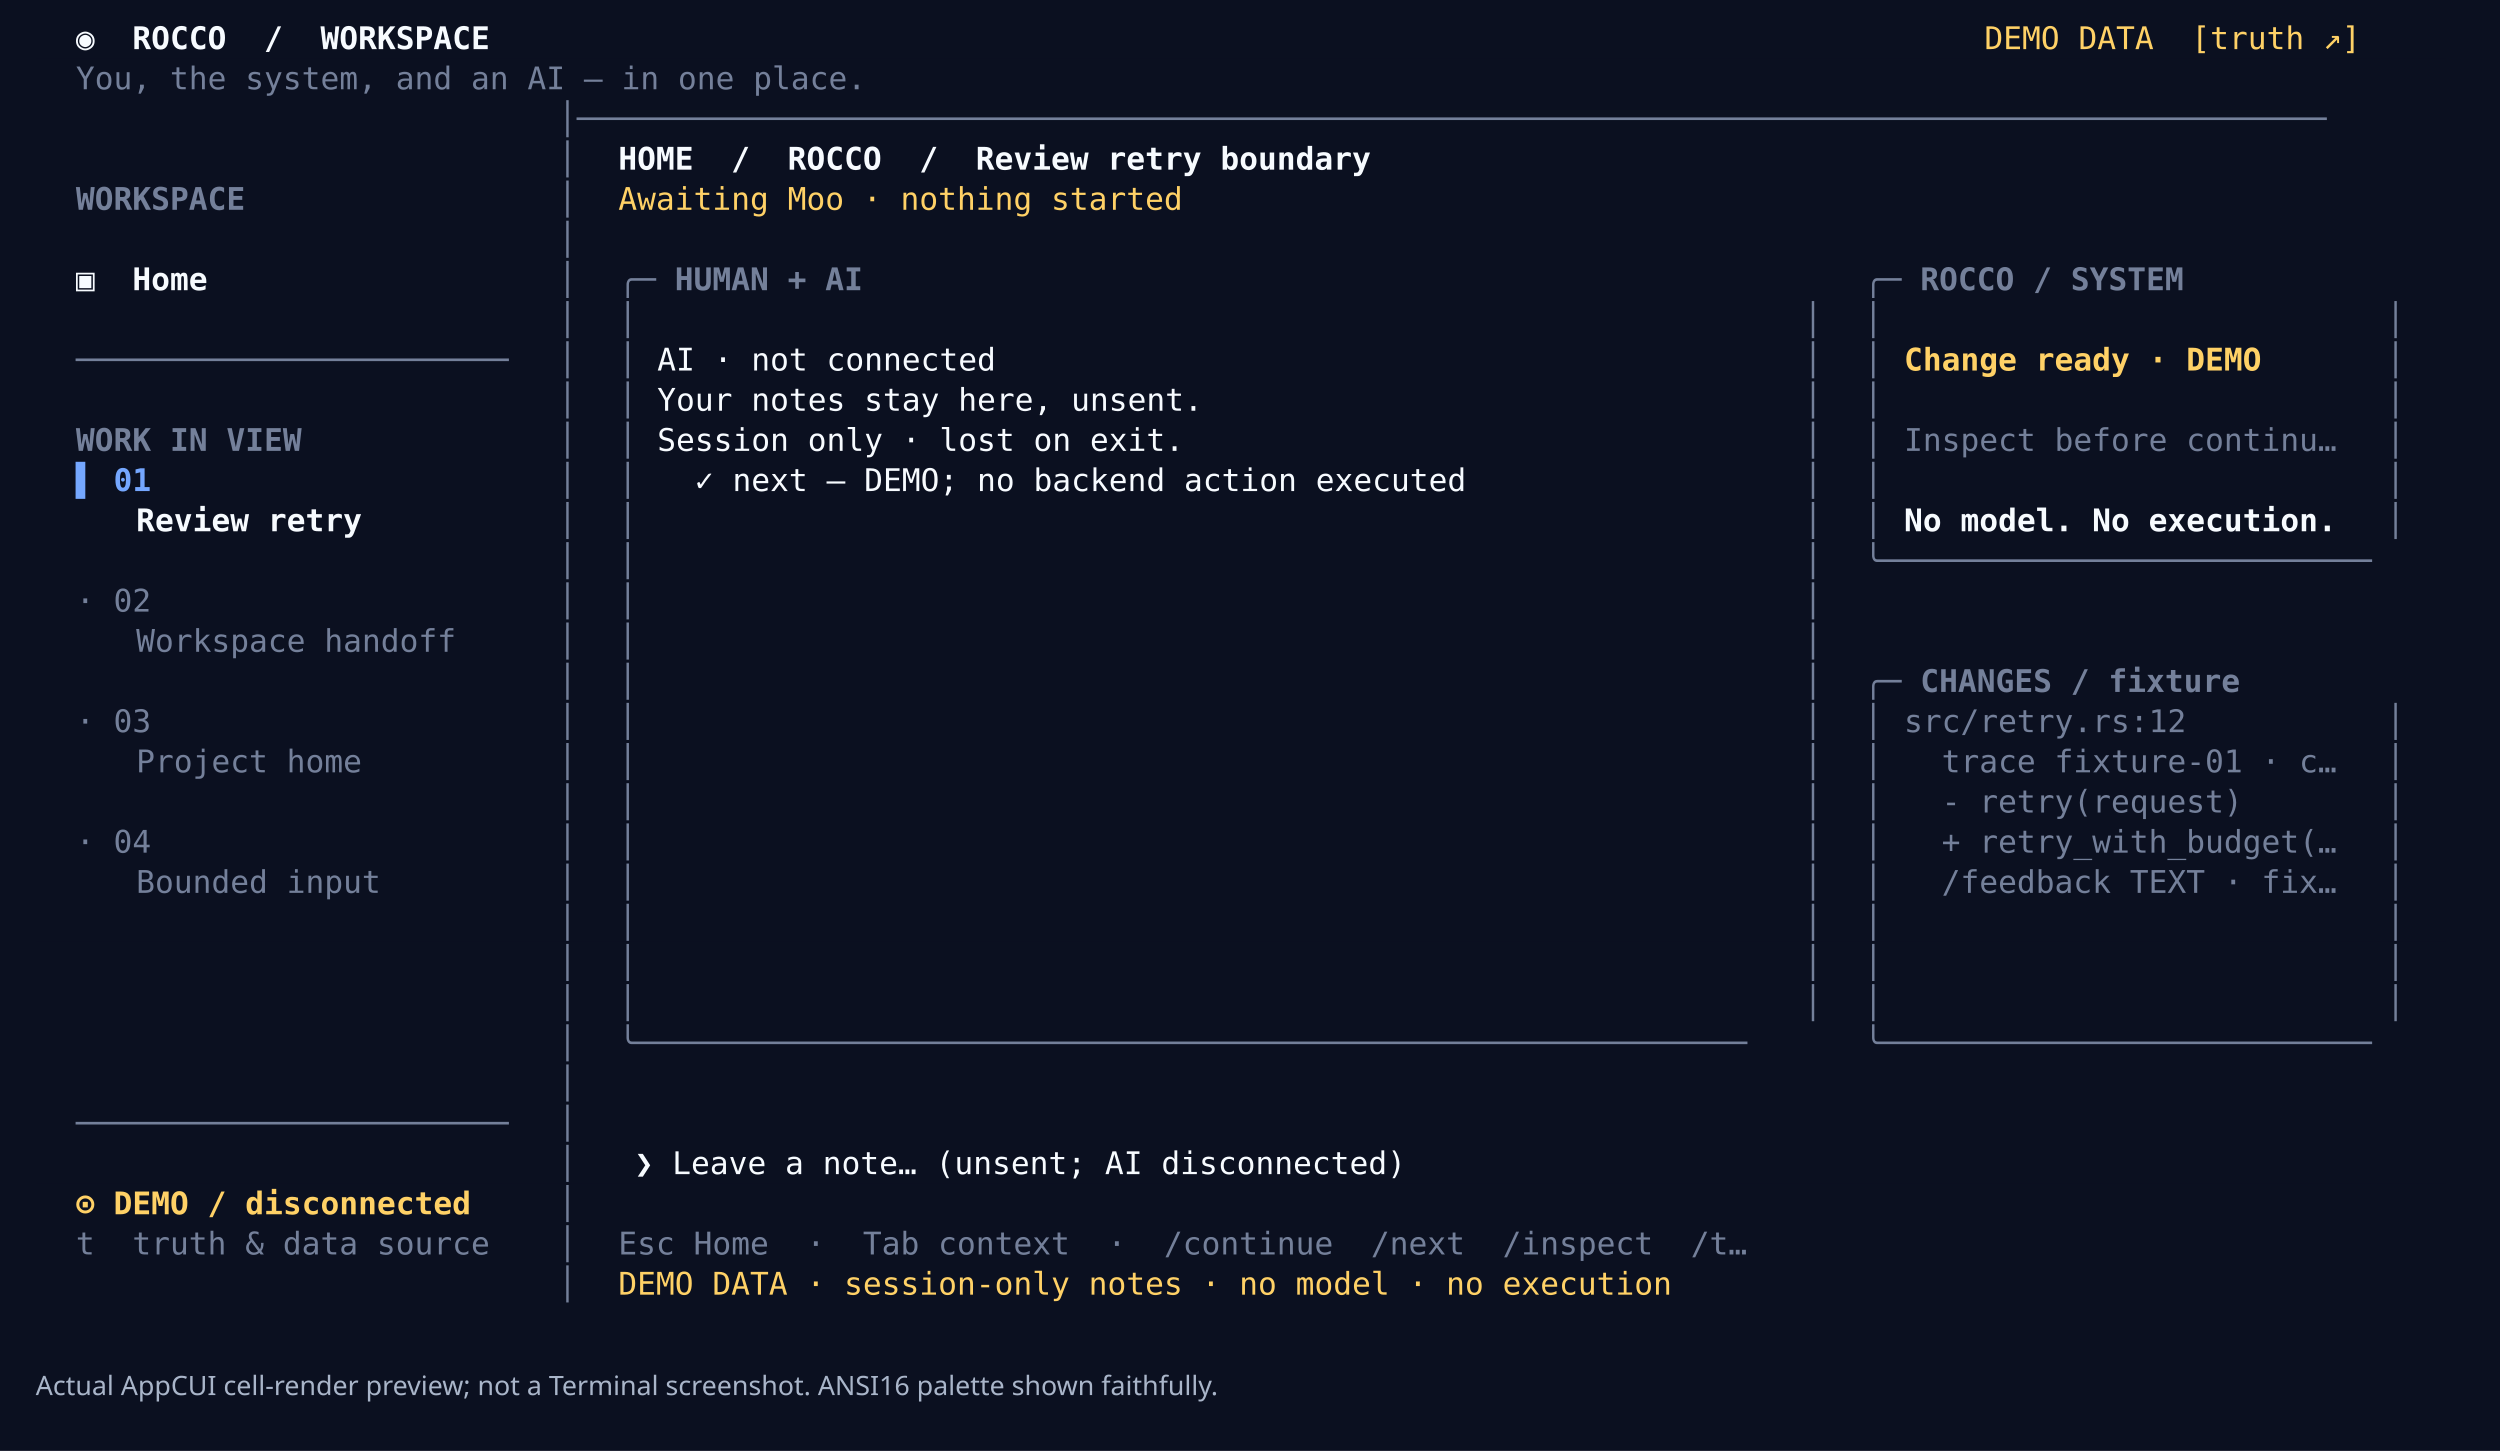
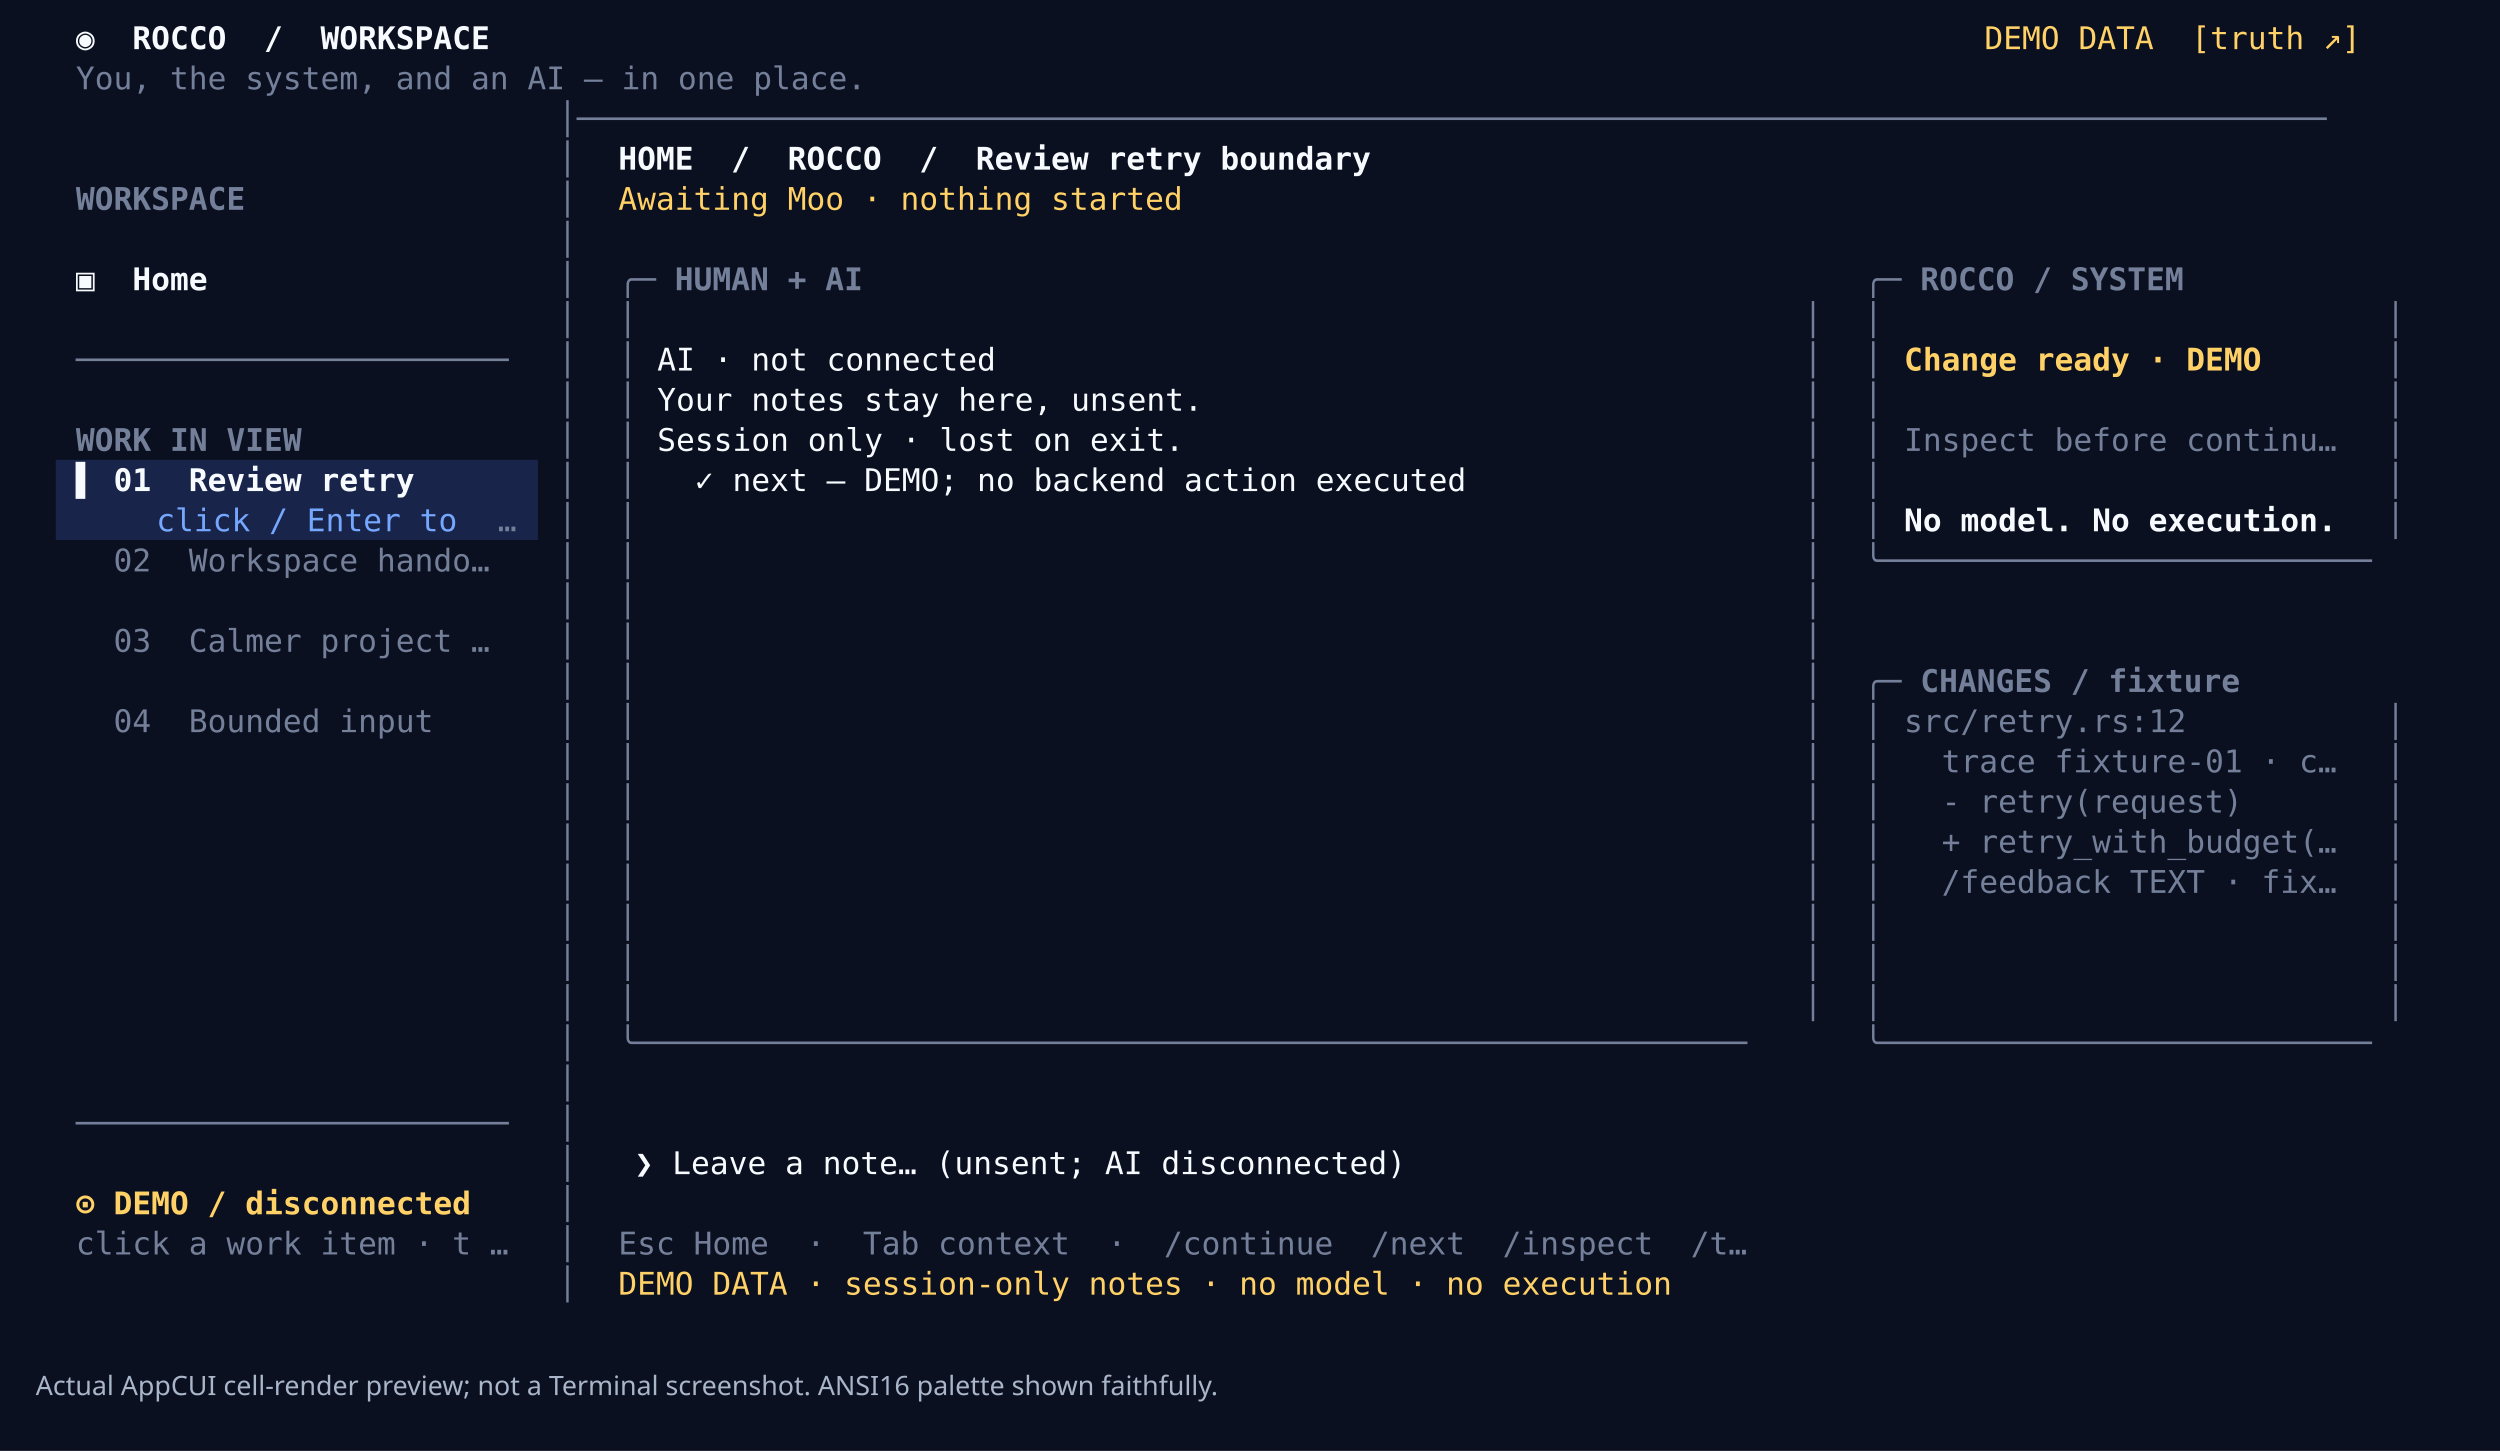
<svg xmlns="http://www.w3.org/2000/svg" width="1120" height="650" viewBox="0 0 1120 650">
  <rect width="1120" height="650" fill="#0b1020" />
  <rect x="16" y="8" width="1080" height="18" fill="#0b1020" />
  <text x="34" y="22" fill="#f7fbff" font-family="Menlo,monospace" font-size="14" xml:space="preserve" font-weight="700">◉  ROCCO  /  WORKSPACE</text>
  <text x="889" y="22" fill="#ffd166" font-family="Menlo,monospace" font-size="14" xml:space="preserve">DEMO DATA  [truth ↗]</text>
  <rect x="16" y="26" width="1080" height="18" fill="#0b1020" />
  <text x="34" y="40" fill="#74809a" font-family="Menlo,monospace" font-size="14" xml:space="preserve">You, the system, and an AI — in one place.</text>
  <rect x="16" y="44" width="1080" height="18" fill="#0b1020" />
  <text x="250" y="58" fill="#74809a" font-family="Menlo,monospace" font-size="14" xml:space="preserve">│─────────────────────────────────────────────────────────────────────────────────────────────</text>
  <rect x="16" y="62" width="1080" height="18" fill="#0b1020" />
  <text x="250" y="76" fill="#74809a" font-family="Menlo,monospace" font-size="14" xml:space="preserve">│</text>
  <text x="277" y="76" fill="#f7fbff" font-family="Menlo,monospace" font-size="14" xml:space="preserve" font-weight="700">HOME  /  ROCCO  /  Review retry boundary</text>
  <rect x="16" y="80" width="1080" height="18" fill="#0b1020" />
  <text x="34" y="94" fill="#74809a" font-family="Menlo,monospace" font-size="14" xml:space="preserve" font-weight="700">WORKSPACE</text>
  <text x="250" y="94" fill="#74809a" font-family="Menlo,monospace" font-size="14" xml:space="preserve">│</text>
  <text x="277" y="94" fill="#ffd166" font-family="Menlo,monospace" font-size="14" xml:space="preserve">Awaiting Moo · nothing started</text>
  <rect x="16" y="98" width="1080" height="18" fill="#0b1020" />
  <text x="250" y="112" fill="#74809a" font-family="Menlo,monospace" font-size="14" xml:space="preserve">│</text>
  <rect x="16" y="116" width="1080" height="18" fill="#0b1020" />
  <text x="34" y="130" fill="#f7fbff" font-family="Menlo,monospace" font-size="14" xml:space="preserve" font-weight="700">▣  Home</text>
  <text x="250" y="130" fill="#74809a" font-family="Menlo,monospace" font-size="14" xml:space="preserve">│</text>
  <text x="277" y="130" fill="#74809a" font-family="Menlo,monospace" font-size="14" xml:space="preserve" font-weight="700">╭─ HUMAN + AI </text>
  <text x="835" y="130" fill="#74809a" font-family="Menlo,monospace" font-size="14" xml:space="preserve" font-weight="700">╭─ ROCCO / SYSTEM </text>
  <rect x="16" y="134" width="1080" height="18" fill="#0b1020" />
  <text x="250" y="148" fill="#74809a" font-family="Menlo,monospace" font-size="14" xml:space="preserve">│</text>
  <text x="277" y="148" fill="#74809a" font-family="Menlo,monospace" font-size="14" xml:space="preserve">│</text>
  <text x="808" y="148" fill="#74809a" font-family="Menlo,monospace" font-size="14" xml:space="preserve">│</text>
  <text x="835" y="148" fill="#74809a" font-family="Menlo,monospace" font-size="14" xml:space="preserve">│</text>
  <text x="1069" y="148" fill="#74809a" font-family="Menlo,monospace" font-size="14" xml:space="preserve">│</text>
  <rect x="16" y="152" width="1080" height="18" fill="#0b1020" />
  <text x="34" y="166" fill="#74809a" font-family="Menlo,monospace" font-size="14" xml:space="preserve">───────────────────────</text>
  <text x="250" y="166" fill="#74809a" font-family="Menlo,monospace" font-size="14" xml:space="preserve">│</text>
  <text x="277" y="166" fill="#74809a" font-family="Menlo,monospace" font-size="14" xml:space="preserve">│</text>
  <text x="286" y="166" fill="#f7fbff" font-family="Menlo,monospace" font-size="14" xml:space="preserve"> AI · not connected                                       </text>
  <text x="808" y="166" fill="#74809a" font-family="Menlo,monospace" font-size="14" xml:space="preserve">│</text>
  <text x="835" y="166" fill="#74809a" font-family="Menlo,monospace" font-size="14" xml:space="preserve">│</text>
  <text x="853" y="166" fill="#ffd166" font-family="Menlo,monospace" font-size="14" xml:space="preserve" font-weight="700">Change ready · DEMO</text>
  <text x="1069" y="166" fill="#74809a" font-family="Menlo,monospace" font-size="14" xml:space="preserve">│</text>
  <rect x="16" y="170" width="1080" height="18" fill="#0b1020" />
  <text x="250" y="184" fill="#74809a" font-family="Menlo,monospace" font-size="14" xml:space="preserve">│</text>
  <text x="277" y="184" fill="#74809a" font-family="Menlo,monospace" font-size="14" xml:space="preserve">│</text>
  <text x="286" y="184" fill="#f7fbff" font-family="Menlo,monospace" font-size="14" xml:space="preserve"> Your notes stay here, unsent.                            </text>
  <text x="808" y="184" fill="#74809a" font-family="Menlo,monospace" font-size="14" xml:space="preserve">│</text>
  <text x="835" y="184" fill="#74809a" font-family="Menlo,monospace" font-size="14" xml:space="preserve">│</text>
  <text x="1069" y="184" fill="#74809a" font-family="Menlo,monospace" font-size="14" xml:space="preserve">│</text>
  <rect x="16" y="188" width="1080" height="18" fill="#0b1020" />
  <text x="34" y="202" fill="#74809a" font-family="Menlo,monospace" font-size="14" xml:space="preserve" font-weight="700">WORK IN VIEW</text>
  <text x="250" y="202" fill="#74809a" font-family="Menlo,monospace" font-size="14" xml:space="preserve">│</text>
  <text x="277" y="202" fill="#74809a" font-family="Menlo,monospace" font-size="14" xml:space="preserve">│</text>
  <text x="286" y="202" fill="#f7fbff" font-family="Menlo,monospace" font-size="14" xml:space="preserve"> Session only · lost on exit.                             </text>
  <text x="808" y="202" fill="#74809a" font-family="Menlo,monospace" font-size="14" xml:space="preserve">│</text>
  <text x="835" y="202" fill="#74809a" font-family="Menlo,monospace" font-size="14" xml:space="preserve">│</text>
  <text x="853" y="202" fill="#74809a" font-family="Menlo,monospace" font-size="14" xml:space="preserve">Inspect before continu…</text>
  <text x="1069" y="202" fill="#74809a" font-family="Menlo,monospace" font-size="14" xml:space="preserve">│</text>
-   <rect x="16" y="206" width="1080" height="18" fill="#0b1020" />
-   <text x="34" y="220" fill="#75a7ff" font-family="Menlo,monospace" font-size="14" xml:space="preserve" font-weight="700">▌ 01</text>
+   <rect x="16" y="206" width="9" height="18" fill="#0b1020" />
+   <rect x="25" y="206" width="216" height="18" fill="#182449" />
+   <rect x="241" y="206" width="855" height="18" fill="#0b1020" />
+   <text x="34" y="220" fill="#f7fbff" font-family="Menlo,monospace" font-size="14" xml:space="preserve" font-weight="700">▌ 01  Review retry</text>
  <text x="250" y="220" fill="#74809a" font-family="Menlo,monospace" font-size="14" xml:space="preserve">│</text>
  <text x="277" y="220" fill="#74809a" font-family="Menlo,monospace" font-size="14" xml:space="preserve">│</text>
  <text x="286" y="220" fill="#f7fbff" font-family="Menlo,monospace" font-size="14" xml:space="preserve">   ✓ next — DEMO; no backend action executed              </text>
  <text x="808" y="220" fill="#74809a" font-family="Menlo,monospace" font-size="14" xml:space="preserve">│</text>
  <text x="835" y="220" fill="#74809a" font-family="Menlo,monospace" font-size="14" xml:space="preserve">│</text>
  <text x="1069" y="220" fill="#74809a" font-family="Menlo,monospace" font-size="14" xml:space="preserve">│</text>
-   <rect x="16" y="224" width="1080" height="18" fill="#0b1020" />
-   <text x="61" y="238" fill="#f7fbff" font-family="Menlo,monospace" font-size="14" xml:space="preserve" font-weight="700">Review retry</text>
+   <rect x="16" y="224" width="9" height="18" fill="#0b1020" />
+   <rect x="25" y="224" width="216" height="18" fill="#182449" />
+   <rect x="241" y="224" width="855" height="18" fill="#0b1020" />
+   <text x="70" y="238" fill="#75a7ff" font-family="Menlo,monospace" font-size="14" xml:space="preserve">click / Enter to </text>
+   <text x="223" y="238" fill="#74809a" font-family="Menlo,monospace" font-size="14" xml:space="preserve">…</text>
  <text x="250" y="238" fill="#74809a" font-family="Menlo,monospace" font-size="14" xml:space="preserve">│</text>
  <text x="277" y="238" fill="#74809a" font-family="Menlo,monospace" font-size="14" xml:space="preserve">│</text>
  <text x="808" y="238" fill="#74809a" font-family="Menlo,monospace" font-size="14" xml:space="preserve">│</text>
  <text x="835" y="238" fill="#74809a" font-family="Menlo,monospace" font-size="14" xml:space="preserve">│</text>
  <text x="853" y="238" fill="#f7fbff" font-family="Menlo,monospace" font-size="14" xml:space="preserve" font-weight="700">No model. No execution.</text>
  <text x="1069" y="238" fill="#74809a" font-family="Menlo,monospace" font-size="14" xml:space="preserve">│</text>
  <rect x="16" y="242" width="1080" height="18" fill="#0b1020" />
+   <text x="34" y="256" fill="#74809a" font-family="Menlo,monospace" font-size="14" xml:space="preserve">  02  Workspace hando…</text>
  <text x="250" y="256" fill="#74809a" font-family="Menlo,monospace" font-size="14" xml:space="preserve">│</text>
  <text x="277" y="256" fill="#74809a" font-family="Menlo,monospace" font-size="14" xml:space="preserve">│</text>
  <text x="808" y="256" fill="#74809a" font-family="Menlo,monospace" font-size="14" xml:space="preserve">│</text>
  <text x="835" y="256" fill="#74809a" font-family="Menlo,monospace" font-size="14" xml:space="preserve">╰──────────────────────────</text>
  <rect x="16" y="260" width="1080" height="18" fill="#0b1020" />
-   <text x="34" y="274" fill="#74809a" font-family="Menlo,monospace" font-size="14" xml:space="preserve">· 02</text>
  <text x="250" y="274" fill="#74809a" font-family="Menlo,monospace" font-size="14" xml:space="preserve">│</text>
  <text x="277" y="274" fill="#74809a" font-family="Menlo,monospace" font-size="14" xml:space="preserve">│</text>
  <text x="808" y="274" fill="#74809a" font-family="Menlo,monospace" font-size="14" xml:space="preserve">│</text>
  <rect x="16" y="278" width="1080" height="18" fill="#0b1020" />
-   <text x="61" y="292" fill="#74809a" font-family="Menlo,monospace" font-size="14" xml:space="preserve">Workspace handoff</text>
+   <text x="34" y="292" fill="#74809a" font-family="Menlo,monospace" font-size="14" xml:space="preserve">  03  Calmer project …</text>
  <text x="250" y="292" fill="#74809a" font-family="Menlo,monospace" font-size="14" xml:space="preserve">│</text>
  <text x="277" y="292" fill="#74809a" font-family="Menlo,monospace" font-size="14" xml:space="preserve">│</text>
  <text x="808" y="292" fill="#74809a" font-family="Menlo,monospace" font-size="14" xml:space="preserve">│</text>
  <rect x="16" y="296" width="1080" height="18" fill="#0b1020" />
  <text x="250" y="310" fill="#74809a" font-family="Menlo,monospace" font-size="14" xml:space="preserve">│</text>
  <text x="277" y="310" fill="#74809a" font-family="Menlo,monospace" font-size="14" xml:space="preserve">│</text>
  <text x="808" y="310" fill="#74809a" font-family="Menlo,monospace" font-size="14" xml:space="preserve">│</text>
  <text x="835" y="310" fill="#74809a" font-family="Menlo,monospace" font-size="14" xml:space="preserve" font-weight="700">╭─ CHANGES / fixture </text>
  <rect x="16" y="314" width="1080" height="18" fill="#0b1020" />
-   <text x="34" y="328" fill="#74809a" font-family="Menlo,monospace" font-size="14" xml:space="preserve">· 03</text>
+   <text x="34" y="328" fill="#74809a" font-family="Menlo,monospace" font-size="14" xml:space="preserve">  04  Bounded input</text>
  <text x="250" y="328" fill="#74809a" font-family="Menlo,monospace" font-size="14" xml:space="preserve">│</text>
  <text x="277" y="328" fill="#74809a" font-family="Menlo,monospace" font-size="14" xml:space="preserve">│</text>
  <text x="808" y="328" fill="#74809a" font-family="Menlo,monospace" font-size="14" xml:space="preserve">│</text>
  <text x="835" y="328" fill="#74809a" font-family="Menlo,monospace" font-size="14" xml:space="preserve">│</text>
  <text x="853" y="328" fill="#74809a" font-family="Menlo,monospace" font-size="14" xml:space="preserve">src/retry.rs:12</text>
  <text x="1069" y="328" fill="#74809a" font-family="Menlo,monospace" font-size="14" xml:space="preserve">│</text>
  <rect x="16" y="332" width="1080" height="18" fill="#0b1020" />
-   <text x="61" y="346" fill="#74809a" font-family="Menlo,monospace" font-size="14" xml:space="preserve">Project home</text>
  <text x="250" y="346" fill="#74809a" font-family="Menlo,monospace" font-size="14" xml:space="preserve">│</text>
  <text x="277" y="346" fill="#74809a" font-family="Menlo,monospace" font-size="14" xml:space="preserve">│</text>
  <text x="808" y="346" fill="#74809a" font-family="Menlo,monospace" font-size="14" xml:space="preserve">│</text>
  <text x="835" y="346" fill="#74809a" font-family="Menlo,monospace" font-size="14" xml:space="preserve">│</text>
  <text x="853" y="346" fill="#74809a" font-family="Menlo,monospace" font-size="14" xml:space="preserve">  trace fixture-01 · c…</text>
  <text x="1069" y="346" fill="#74809a" font-family="Menlo,monospace" font-size="14" xml:space="preserve">│</text>
  <rect x="16" y="350" width="1080" height="18" fill="#0b1020" />
  <text x="250" y="364" fill="#74809a" font-family="Menlo,monospace" font-size="14" xml:space="preserve">│</text>
  <text x="277" y="364" fill="#74809a" font-family="Menlo,monospace" font-size="14" xml:space="preserve">│</text>
  <text x="808" y="364" fill="#74809a" font-family="Menlo,monospace" font-size="14" xml:space="preserve">│</text>
  <text x="835" y="364" fill="#74809a" font-family="Menlo,monospace" font-size="14" xml:space="preserve">│</text>
  <text x="853" y="364" fill="#74809a" font-family="Menlo,monospace" font-size="14" xml:space="preserve">  - retry(request)</text>
  <text x="1069" y="364" fill="#74809a" font-family="Menlo,monospace" font-size="14" xml:space="preserve">│</text>
  <rect x="16" y="368" width="1080" height="18" fill="#0b1020" />
-   <text x="34" y="382" fill="#74809a" font-family="Menlo,monospace" font-size="14" xml:space="preserve">· 04</text>
  <text x="250" y="382" fill="#74809a" font-family="Menlo,monospace" font-size="14" xml:space="preserve">│</text>
  <text x="277" y="382" fill="#74809a" font-family="Menlo,monospace" font-size="14" xml:space="preserve">│</text>
  <text x="808" y="382" fill="#74809a" font-family="Menlo,monospace" font-size="14" xml:space="preserve">│</text>
  <text x="835" y="382" fill="#74809a" font-family="Menlo,monospace" font-size="14" xml:space="preserve">│</text>
  <text x="853" y="382" fill="#74809a" font-family="Menlo,monospace" font-size="14" xml:space="preserve">  + retry_with_budget(…</text>
  <text x="1069" y="382" fill="#74809a" font-family="Menlo,monospace" font-size="14" xml:space="preserve">│</text>
  <rect x="16" y="386" width="1080" height="18" fill="#0b1020" />
-   <text x="61" y="400" fill="#74809a" font-family="Menlo,monospace" font-size="14" xml:space="preserve">Bounded input</text>
  <text x="250" y="400" fill="#74809a" font-family="Menlo,monospace" font-size="14" xml:space="preserve">│</text>
  <text x="277" y="400" fill="#74809a" font-family="Menlo,monospace" font-size="14" xml:space="preserve">│</text>
  <text x="808" y="400" fill="#74809a" font-family="Menlo,monospace" font-size="14" xml:space="preserve">│</text>
  <text x="835" y="400" fill="#74809a" font-family="Menlo,monospace" font-size="14" xml:space="preserve">│</text>
  <text x="853" y="400" fill="#74809a" font-family="Menlo,monospace" font-size="14" xml:space="preserve">  /feedback TEXT · fix…</text>
  <text x="1069" y="400" fill="#74809a" font-family="Menlo,monospace" font-size="14" xml:space="preserve">│</text>
  <rect x="16" y="404" width="1080" height="18" fill="#0b1020" />
  <text x="250" y="418" fill="#74809a" font-family="Menlo,monospace" font-size="14" xml:space="preserve">│</text>
  <text x="277" y="418" fill="#74809a" font-family="Menlo,monospace" font-size="14" xml:space="preserve">│</text>
  <text x="808" y="418" fill="#74809a" font-family="Menlo,monospace" font-size="14" xml:space="preserve">│</text>
  <text x="835" y="418" fill="#74809a" font-family="Menlo,monospace" font-size="14" xml:space="preserve">│</text>
  <text x="1069" y="418" fill="#74809a" font-family="Menlo,monospace" font-size="14" xml:space="preserve">│</text>
  <rect x="16" y="422" width="1080" height="18" fill="#0b1020" />
  <text x="250" y="436" fill="#74809a" font-family="Menlo,monospace" font-size="14" xml:space="preserve">│</text>
  <text x="277" y="436" fill="#74809a" font-family="Menlo,monospace" font-size="14" xml:space="preserve">│</text>
  <text x="808" y="436" fill="#74809a" font-family="Menlo,monospace" font-size="14" xml:space="preserve">│</text>
  <text x="835" y="436" fill="#74809a" font-family="Menlo,monospace" font-size="14" xml:space="preserve">│</text>
  <text x="1069" y="436" fill="#74809a" font-family="Menlo,monospace" font-size="14" xml:space="preserve">│</text>
  <rect x="16" y="440" width="1080" height="18" fill="#0b1020" />
  <text x="250" y="454" fill="#74809a" font-family="Menlo,monospace" font-size="14" xml:space="preserve">│</text>
  <text x="277" y="454" fill="#74809a" font-family="Menlo,monospace" font-size="14" xml:space="preserve">│</text>
  <text x="808" y="454" fill="#74809a" font-family="Menlo,monospace" font-size="14" xml:space="preserve">│</text>
  <text x="835" y="454" fill="#74809a" font-family="Menlo,monospace" font-size="14" xml:space="preserve">│</text>
  <text x="1069" y="454" fill="#74809a" font-family="Menlo,monospace" font-size="14" xml:space="preserve">│</text>
  <rect x="16" y="458" width="1080" height="18" fill="#0b1020" />
  <text x="250" y="472" fill="#74809a" font-family="Menlo,monospace" font-size="14" xml:space="preserve">│</text>
  <text x="277" y="472" fill="#74809a" font-family="Menlo,monospace" font-size="14" xml:space="preserve">╰───────────────────────────────────────────────────────────</text>
  <text x="835" y="472" fill="#74809a" font-family="Menlo,monospace" font-size="14" xml:space="preserve">╰──────────────────────────</text>
  <rect x="16" y="476" width="1080" height="18" fill="#0b1020" />
  <text x="250" y="490" fill="#74809a" font-family="Menlo,monospace" font-size="14" xml:space="preserve">│</text>
  <rect x="16" y="494" width="1080" height="18" fill="#0b1020" />
  <text x="34" y="508" fill="#74809a" font-family="Menlo,monospace" font-size="14" xml:space="preserve">───────────────────────</text>
  <text x="250" y="508" fill="#74809a" font-family="Menlo,monospace" font-size="14" xml:space="preserve">│</text>
  <rect x="16" y="512" width="1080" height="18" fill="#0b1020" />
  <text x="250" y="526" fill="#74809a" font-family="Menlo,monospace" font-size="14" xml:space="preserve">│</text>
  <text x="259" y="526" fill="#f7fbff" font-family="Menlo,monospace" font-size="14" xml:space="preserve">   ❯ Leave a note… (unsent; AI disconnected)                                                 </text>
  <rect x="16" y="530" width="1080" height="18" fill="#0b1020" />
  <text x="34" y="544" fill="#ffd166" font-family="Menlo,monospace" font-size="14" xml:space="preserve" font-weight="700">⊙ DEMO / disconnected</text>
  <text x="250" y="544" fill="#74809a" font-family="Menlo,monospace" font-size="14" xml:space="preserve">│</text>
  <rect x="16" y="548" width="1080" height="18" fill="#0b1020" />
-   <text x="34" y="562" fill="#74809a" font-family="Menlo,monospace" font-size="14" xml:space="preserve">t  truth &amp; data source</text>
+   <text x="34" y="562" fill="#74809a" font-family="Menlo,monospace" font-size="14" xml:space="preserve">click a work item · t …</text>
  <text x="250" y="562" fill="#74809a" font-family="Menlo,monospace" font-size="14" xml:space="preserve">│</text>
  <text x="277" y="562" fill="#74809a" font-family="Menlo,monospace" font-size="14" xml:space="preserve">Esc Home  ·  Tab context  ·  /continue  /next  /inspect  /t…</text>
  <rect x="16" y="566" width="1080" height="18" fill="#0b1020" />
  <text x="250" y="580" fill="#74809a" font-family="Menlo,monospace" font-size="14" xml:space="preserve">│</text>
  <text x="277" y="580" fill="#ffd166" font-family="Menlo,monospace" font-size="14" xml:space="preserve">DEMO DATA · session-only notes · no model · no execution</text>
  <text x="16" y="625" fill="#a9b5c9" font-family="sans-serif" font-size="12">Actual AppCUI cell-render preview; not a Terminal screenshot. ANSI16 palette shown faithfully.</text>
</svg>
